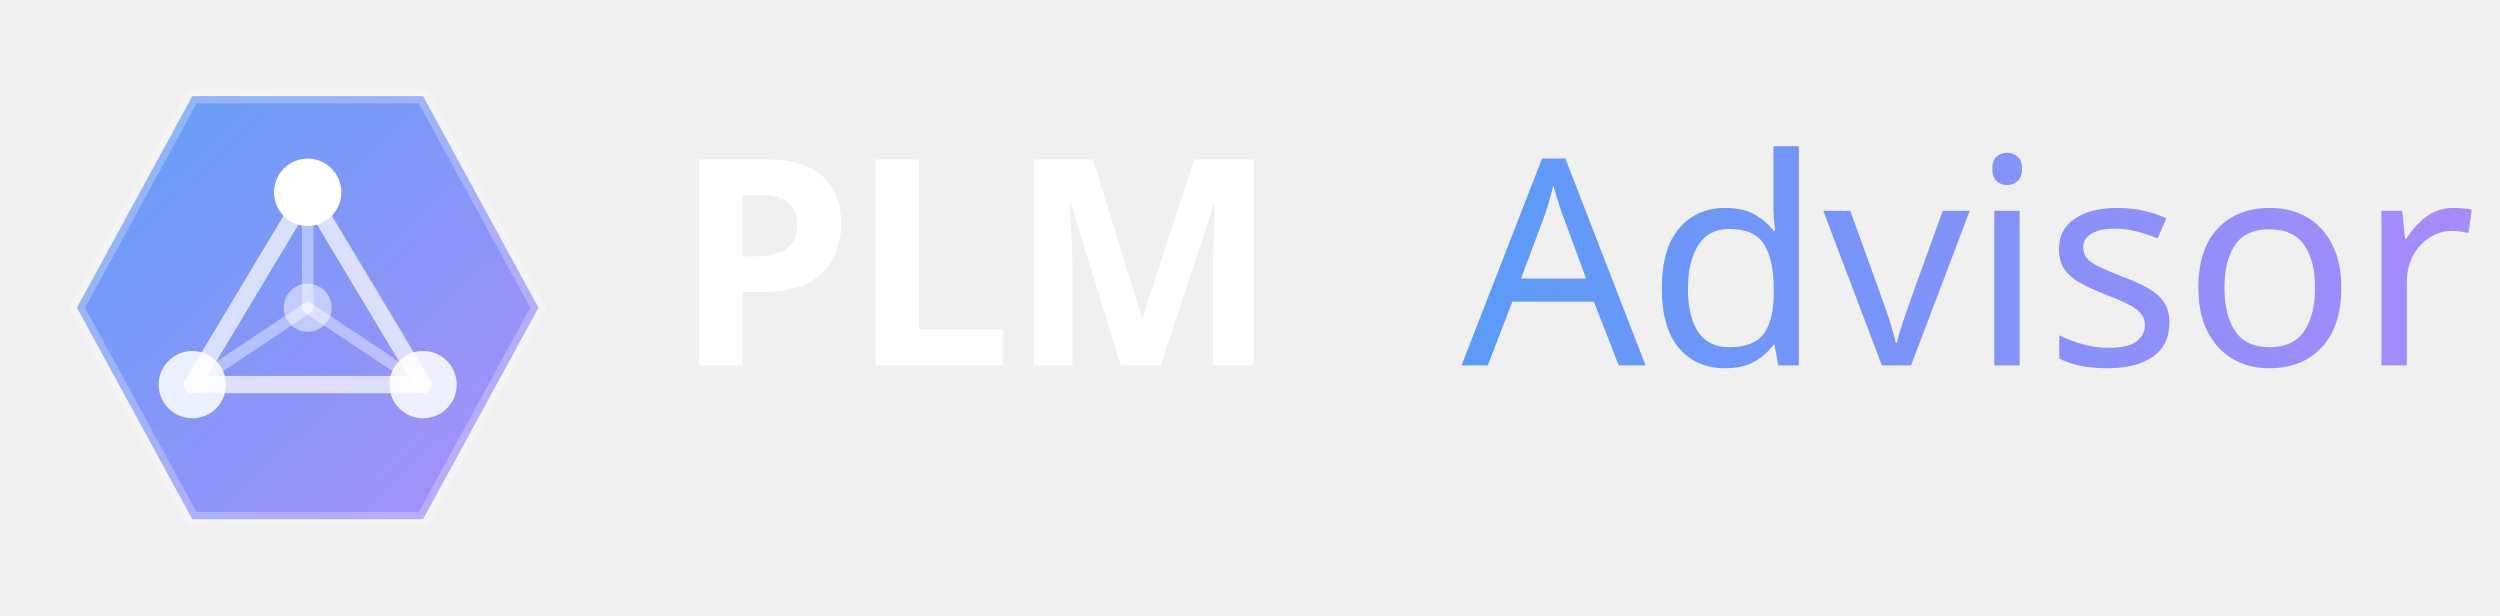
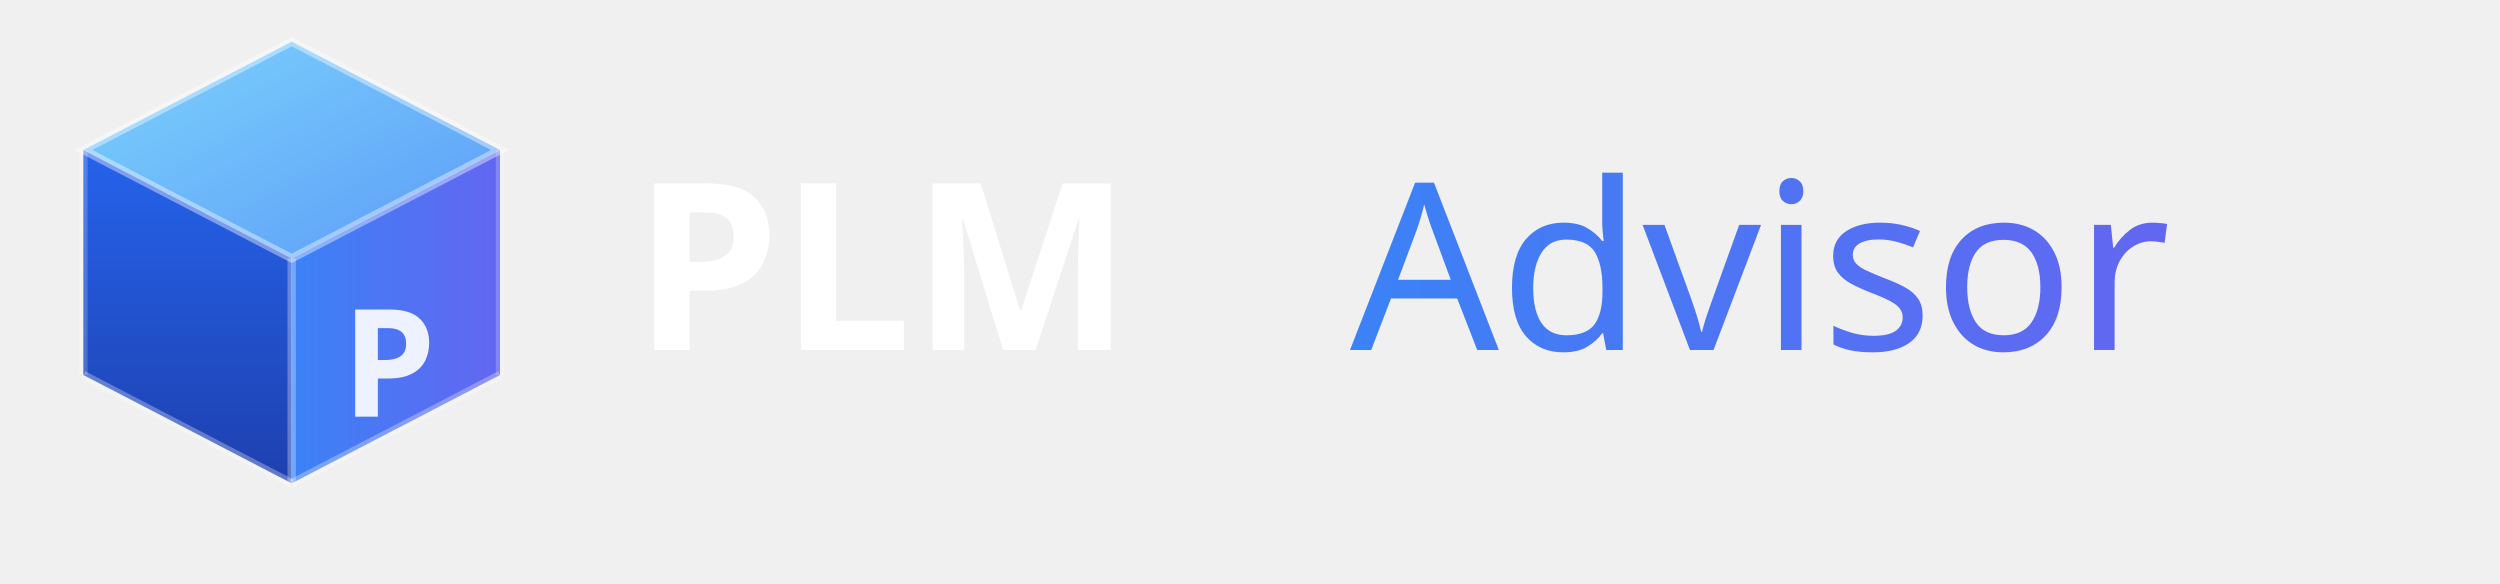
- <svg xmlns="http://www.w3.org/2000/svg" viewBox="0 0 260 64" fill="none">
+ <svg xmlns="http://www.w3.org/2000/svg" viewBox="0 0 300 70" fill="none">
  <defs>
-     <linearGradient id="hex-grad" x1="0" y1="0" x2="1" y2="1">
-       <stop offset="0%" stop-color="#5B9BF8" />
-       <stop offset="100%" stop-color="#A78BFA" />
+     <linearGradient id="gt" x1="0" y1="0" x2="1" y2="1">
+       <stop offset="0%" stop-color="#7DD3FC" />
+       <stop offset="100%" stop-color="#5B9BF8" />
    </linearGradient>
-     <linearGradient id="text-grad" x1="0" y1="0" x2="1" y2="0">
-       <stop offset="0%" stop-color="#5B9BF8" />
-       <stop offset="100%" stop-color="#A78BFA" />
+     <linearGradient id="gl" x1="0" y1="0" x2="0" y2="1">
+       <stop offset="0%" stop-color="#2563EB" />
+       <stop offset="100%" stop-color="#1E40AF" />
+     </linearGradient>
+     <linearGradient id="gr" x1="0" y1="0" x2="1" y2="0">
+       <stop offset="0%" stop-color="#3B82F6" />
+       <stop offset="100%" stop-color="#6366F1" />
    </linearGradient>
  </defs>
-   <path d="M20 10 L44 10 L56 32 L44 54 L20 54 L8 32 Z" fill="url(#hex-grad)" opacity="0.95" />
-   <path d="M20 10 L44 10 L56 32 L44 54 L20 54 L8 32 Z" fill="none" stroke="rgba(255,255,255,0.25)" stroke-width="1.5" />
-   <circle cx="32" cy="20" r="3.5" fill="white" />
-   <circle cx="20" cy="40" r="3.5" fill="white" opacity="0.85" />
-   <circle cx="44" cy="40" r="3.5" fill="white" opacity="0.85" />
-   <line x1="32" y1="20" x2="20" y2="40" stroke="white" stroke-width="1.8" stroke-linecap="round" opacity="0.7" />
-   <line x1="32" y1="20" x2="44" y2="40" stroke="white" stroke-width="1.8" stroke-linecap="round" opacity="0.7" />
-   <line x1="20" y1="40" x2="44" y2="40" stroke="white" stroke-width="1.8" stroke-linecap="round" opacity="0.7" />
-   <circle cx="32" cy="32" r="2.5" fill="white" opacity="0.5" />
-   <line x1="32" y1="20" x2="32" y2="32" stroke="white" stroke-width="1.2" stroke-linecap="round" opacity="0.4" />
-   <line x1="32" y1="32" x2="20" y2="40" stroke="white" stroke-width="1.2" stroke-linecap="round" opacity="0.4" />
-   <line x1="32" y1="32" x2="44" y2="40" stroke="white" stroke-width="1.2" stroke-linecap="round" opacity="0.4" />
-   <text x="70" y="38" font-family="Outfit, sans-serif" font-weight="800" font-size="30" fill="white" letter-spacing="-0.5">PLM</text>
-   <text x="152" y="38" font-family="DM Sans, sans-serif" font-weight="500" font-size="30" fill="url(#text-grad)">Advisor</text>
+   <polygon points="35,5 60,18 35,31 10,18" fill="url(#gt)" />
+   <polygon points="10,18 35,31 35,58 10,45" fill="url(#gl)" />
+   <polygon points="60,18 35,31 35,58 60,45" fill="url(#gr)" />
+   <polygon points="35,5 60,18 35,31 10,18" fill="none" stroke="rgba(255,255,255,0.4)" stroke-width="1" />
+   <line x1="35" y1="31" x2="35" y2="58" stroke="rgba(255,255,255,0.3)" stroke-width="1" />
+   <line x1="10" y1="18" x2="10" y2="45" stroke="rgba(255,255,255,0.2)" stroke-width="1" />
+   <line x1="60" y1="18" x2="60" y2="45" stroke="rgba(255,255,255,0.2)" stroke-width="1" />
+   <line x1="10" y1="45" x2="35" y2="58" stroke="rgba(255,255,255,0.3)" stroke-width="1" />
+   <line x1="60" y1="45" x2="35" y2="58" stroke="rgba(255,255,255,0.3)" stroke-width="1" />
+   <text x="41" y="50" font-family="Outfit,sans-serif" font-weight="800" font-size="18" fill="white" opacity="0.9">P</text>
+   <text x="76" y="42" font-family="Outfit,sans-serif" font-weight="800" font-size="28" fill="white">PLM</text>
+   <text x="162" y="42" font-family="DM Sans,sans-serif" font-weight="500" font-size="28" fill="url(#gr)">Advisor</text>
</svg>
